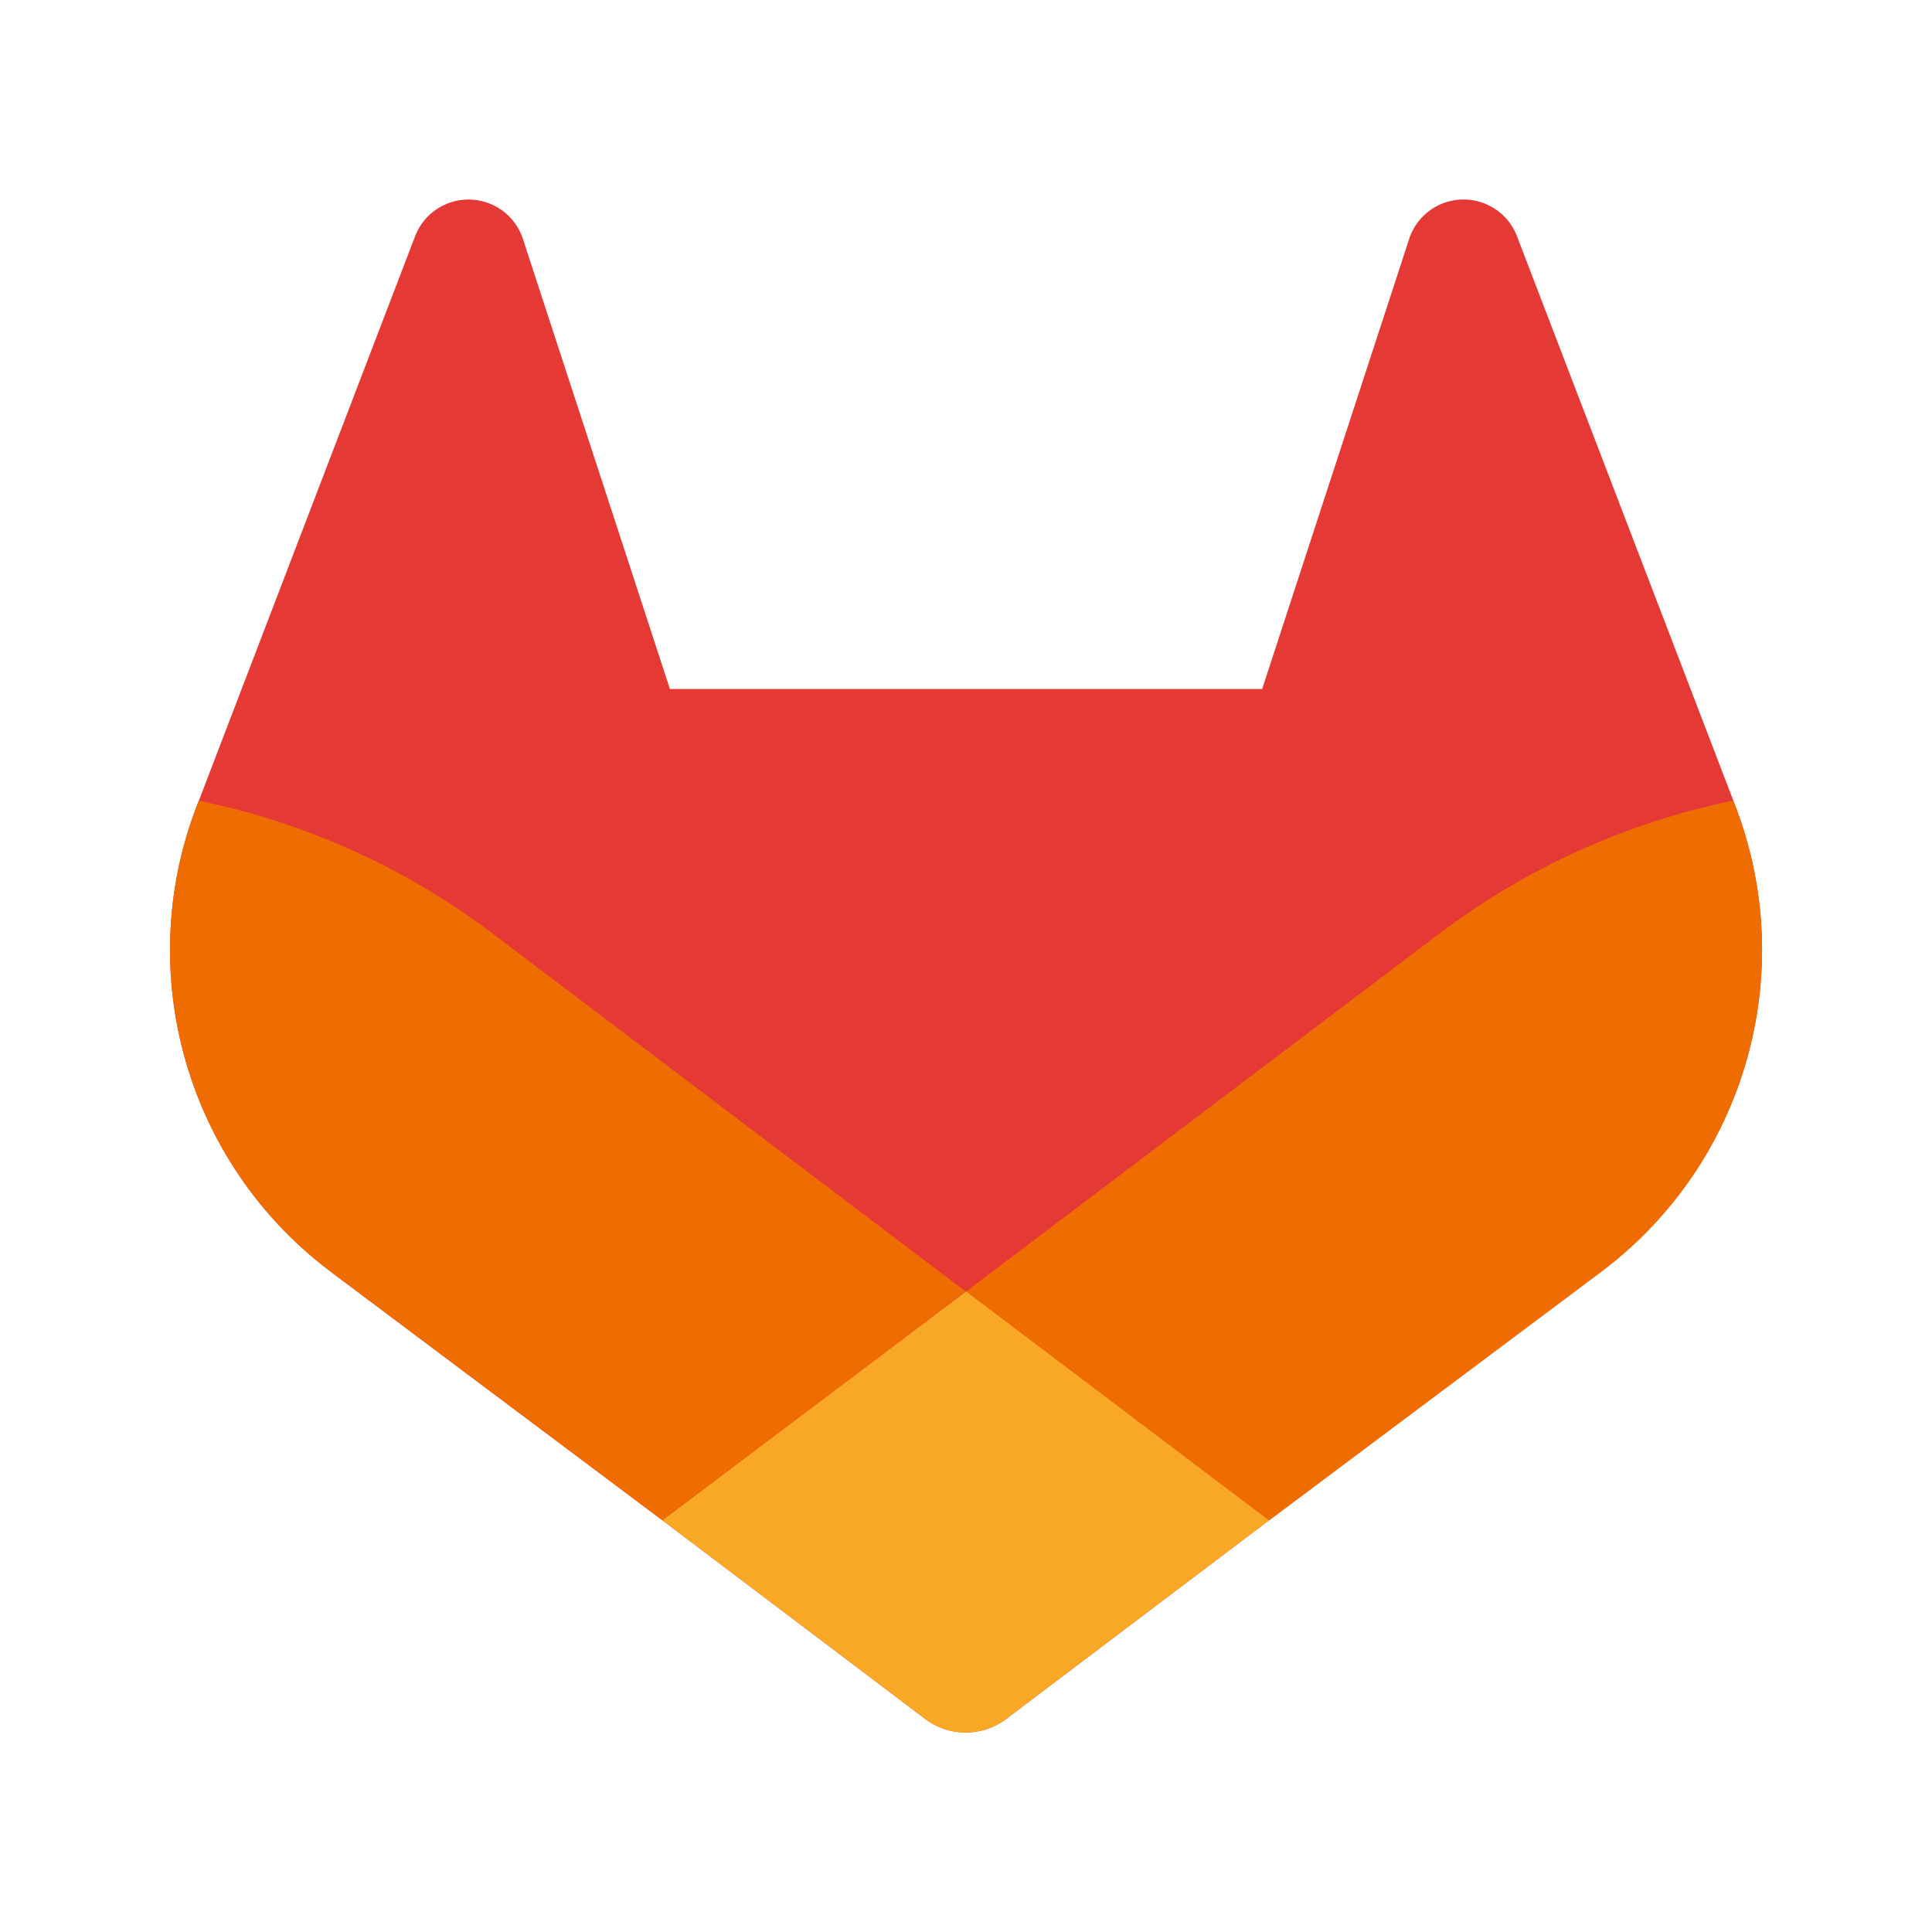
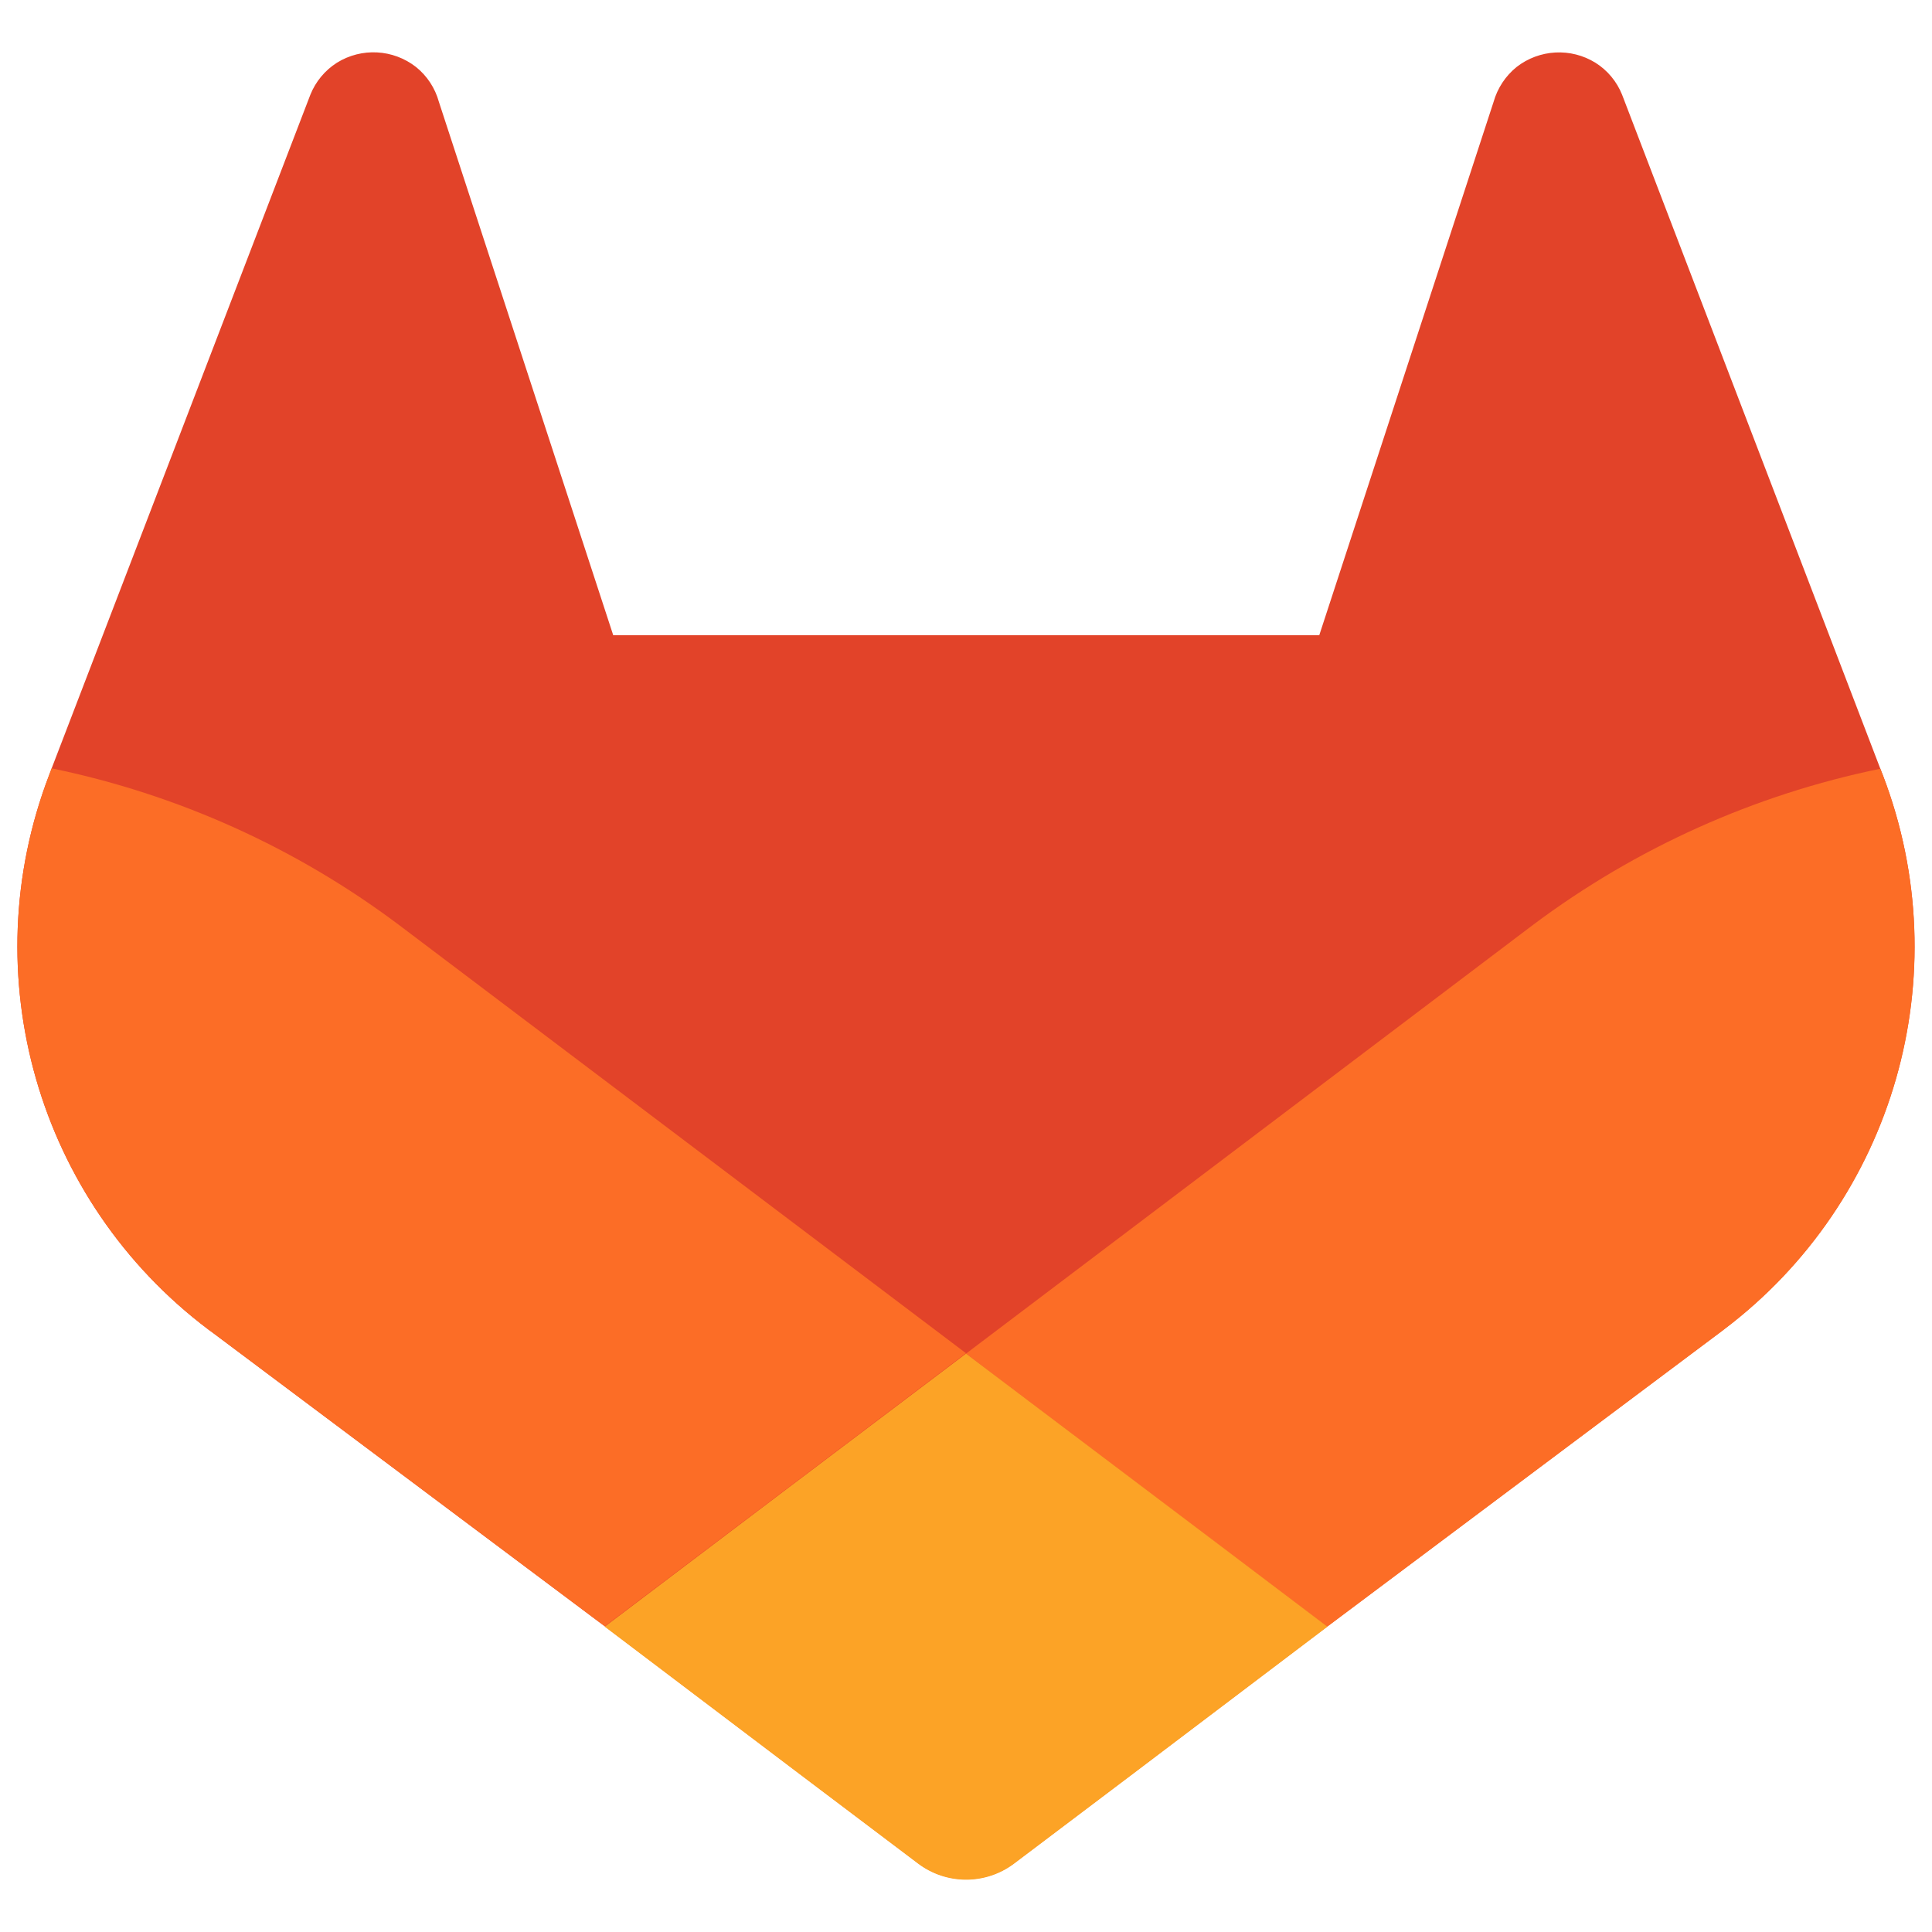
- <svg xmlns="http://www.w3.org/2000/svg" viewBox="0 0 500 500">
-   <path d="m449.14 208.669-.555-1.482L392.51 60.92a14.547 14.547 0 0 0-5.767-6.956 14.812 14.812 0 0 0-22.244 8.464l-37.85 115.877H173.372l-37.85-115.877a14.838 14.838 0 0 0-22.244-8.464 14.547 14.547 0 0 0-5.766 6.956L51.464 207.214l-.582 1.455a104.107 104.107 0 0 0 34.544 120.32l.212.16.476.37 85.301 63.93 42.32 31.977 25.71 19.441a17.378 17.378 0 0 0 20.948 0l25.71-19.44 42.32-31.979 85.909-64.3.238-.185a104.107 104.107 0 0 0 34.57-120.294z" fill="#e53935" />
-   <path d="m449.14 208.669-.555-1.482a189.118 189.118 0 0 0-75.383 33.91L250.077 334.2l78.398 59.248 85.91-64.3.238-.185A104.107 104.107 0 0 0 449.14 208.67z" fill="#ef6c00" />
-   <path d="m171.415 393.448 42.32 31.978 25.71 19.441a17.378 17.378 0 0 0 20.948 0l25.71-19.44 42.32-31.979-78.399-59.248z" fill="#f9a825" />
-   <path d="M126.82 241.096a188.959 188.959 0 0 0-75.356-33.882l-.582 1.455a104.107 104.107 0 0 0 34.544 120.32l.212.16.476.37 85.301 63.93 78.45-59.249z" fill="#ef6c00" />
+ <svg xmlns="http://www.w3.org/2000/svg" viewBox="0 0 128 128" xml:space="preserve">
+   <path fill="#E24329" d="m124.755 51.382-.177-.452L107.47 6.282a4.459 4.459 0 0 0-1.761-2.121 4.581 4.581 0 0 0-5.236.281 4.578 4.578 0 0 0-1.518 2.304L87.404 42.088H40.629L29.077 6.746a4.492 4.492 0 0 0-1.518-2.31 4.581 4.581 0 0 0-5.236-.281 4.502 4.502 0 0 0-1.761 2.121L3.422 50.904l-.17.452c-5.059 13.219-.763 28.192 10.537 36.716l.059.046.157.111 26.061 19.516 12.893 9.758 7.854 5.93a5.283 5.283 0 0 0 6.388 0l7.854-5.93 12.893-9.758 26.218-19.634.065-.052c11.273-8.526 15.562-23.472 10.524-36.677z" />
+   <path fill="#FC6D26" d="m124.755 51.382-.177-.452a57.79 57.79 0 0 0-23.005 10.341L64 89.682c12.795 9.68 23.934 18.09 23.934 18.09l26.218-19.634.065-.052c11.291-8.527 15.586-23.488 10.538-36.704z" />
+   <path fill="#FCA326" d="m40.066 107.771 12.893 9.758 7.854 5.93a5.283 5.283 0 0 0 6.388 0l7.854-5.93 12.893-9.758s-11.152-8.436-23.947-18.09a18379.202 18379.202 0 0 0-23.935 18.09z" />
+   <path fill="#FC6D26" d="M26.42 61.271A57.73 57.73 0 0 0 3.422 50.904l-.17.452c-5.059 13.219-.763 28.192 10.537 36.716l.059.046.157.111 26.061 19.516L64 89.655 26.42 61.271z" />
</svg>
